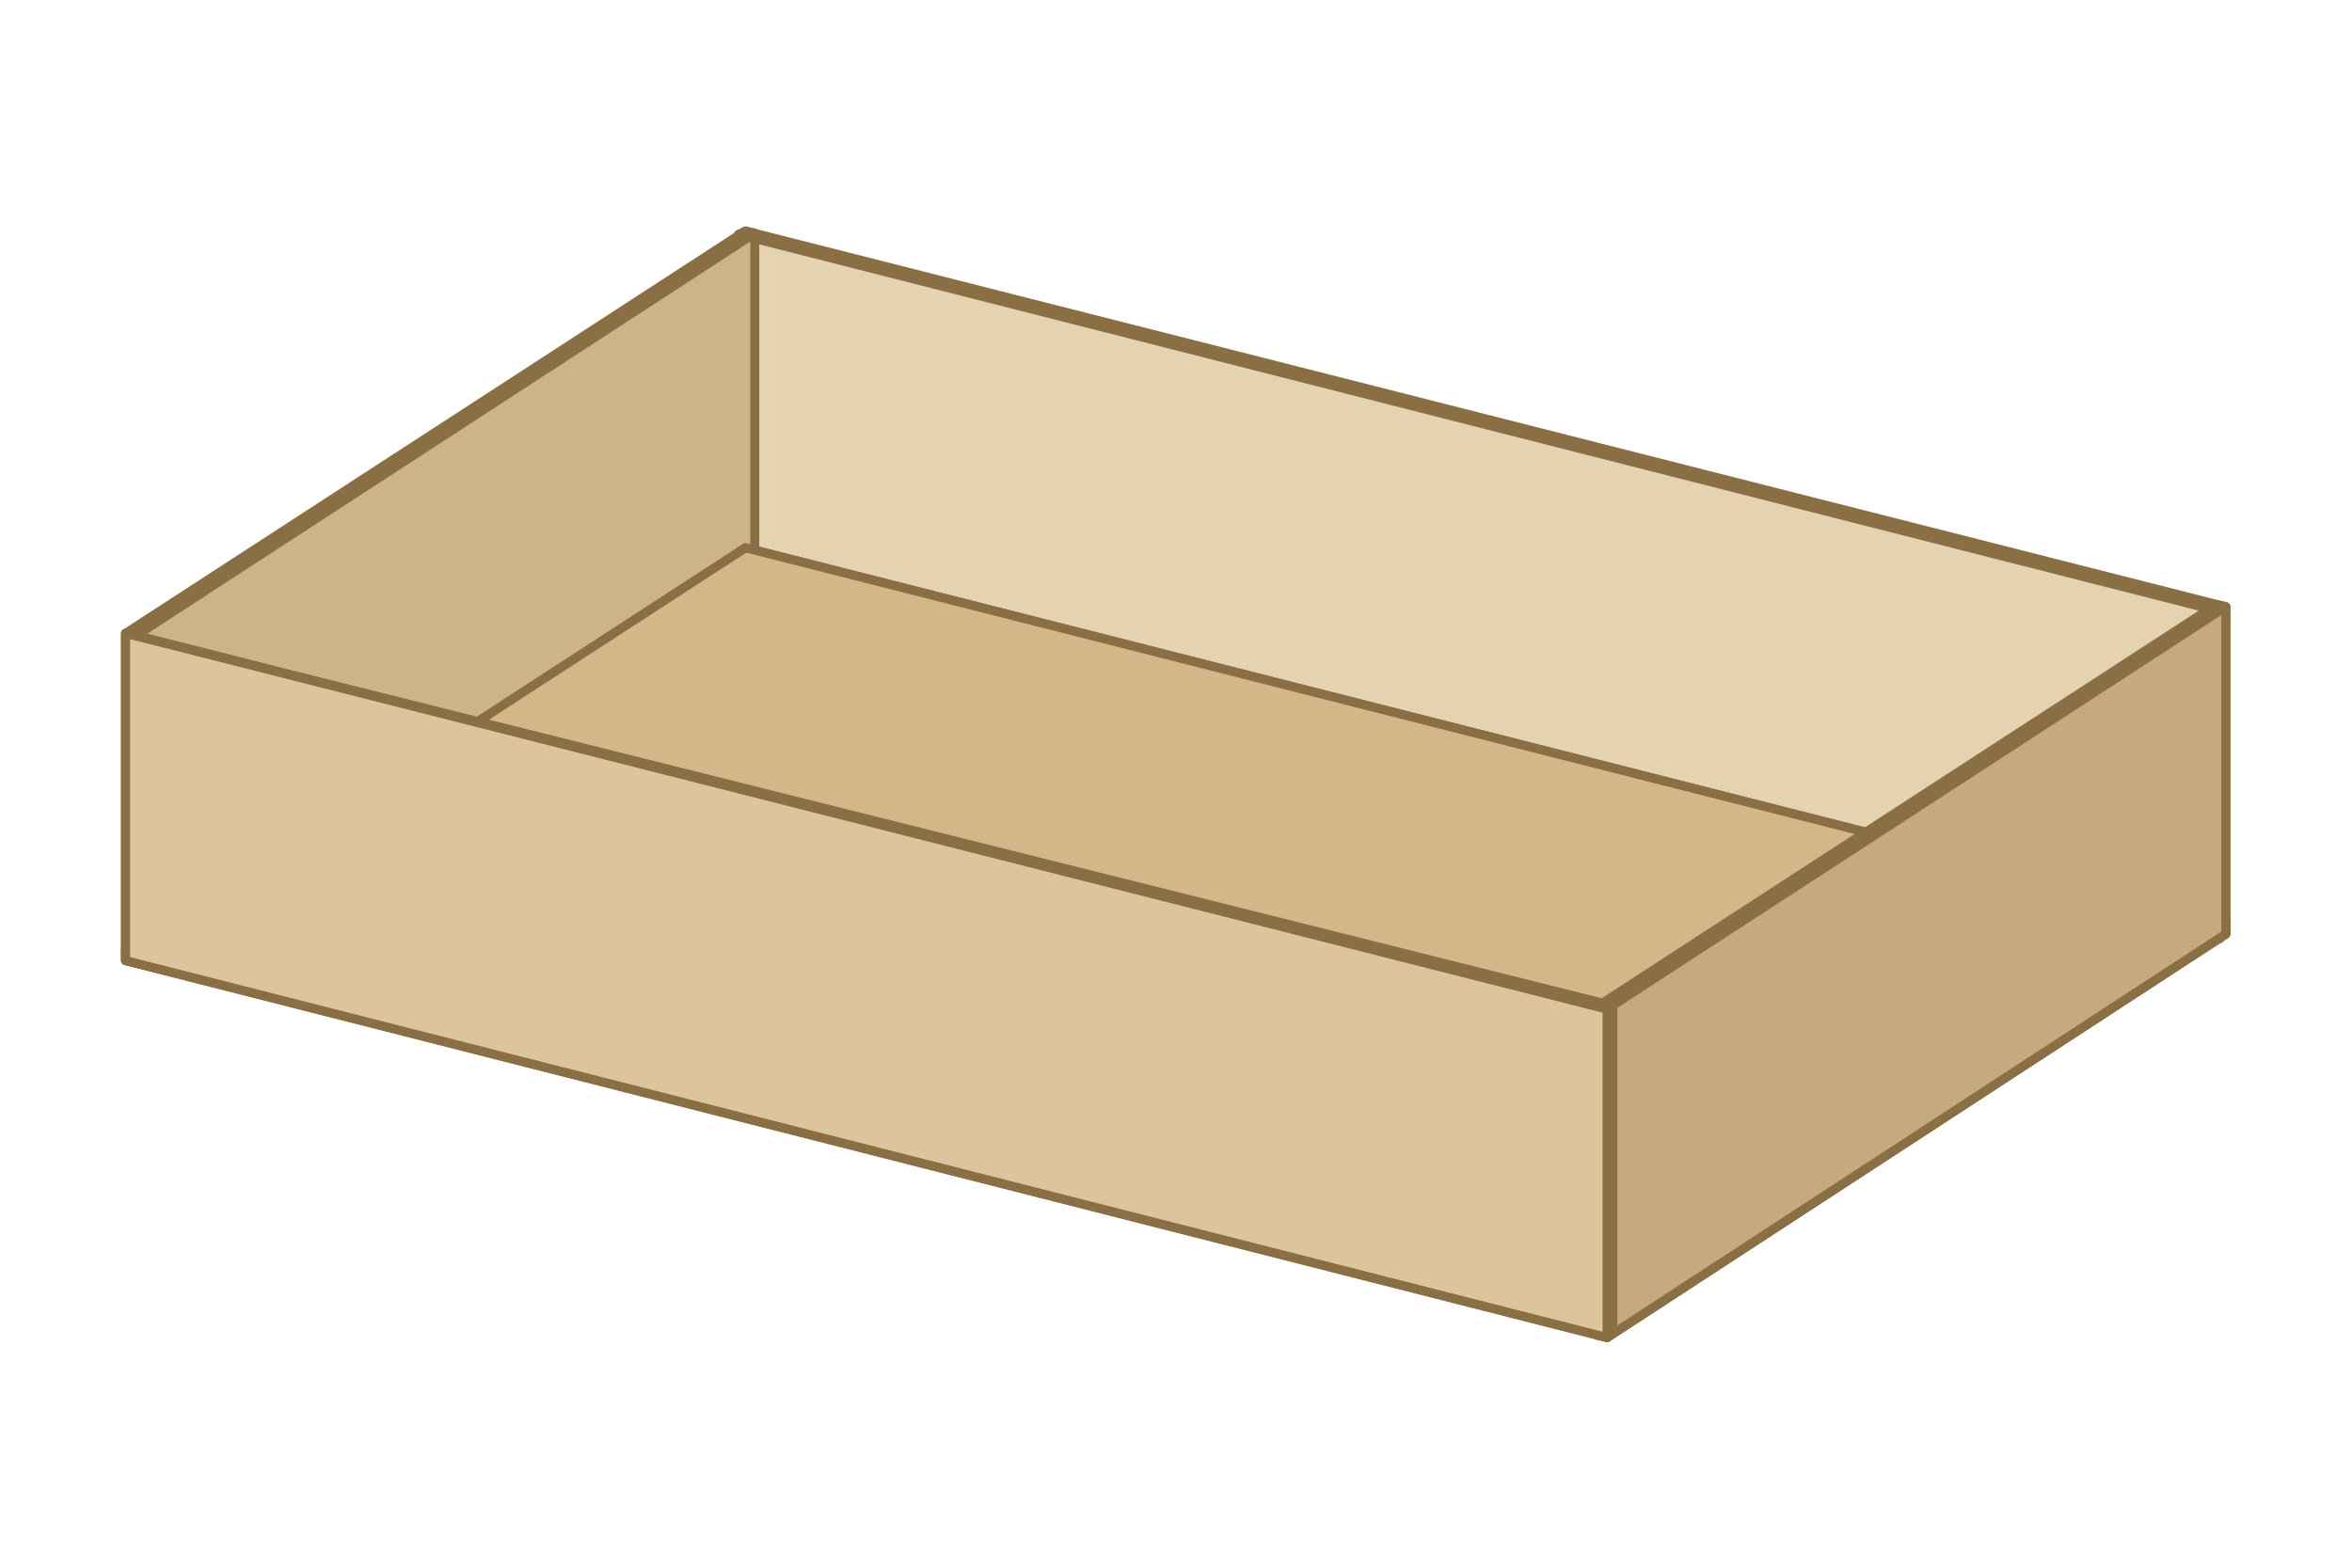
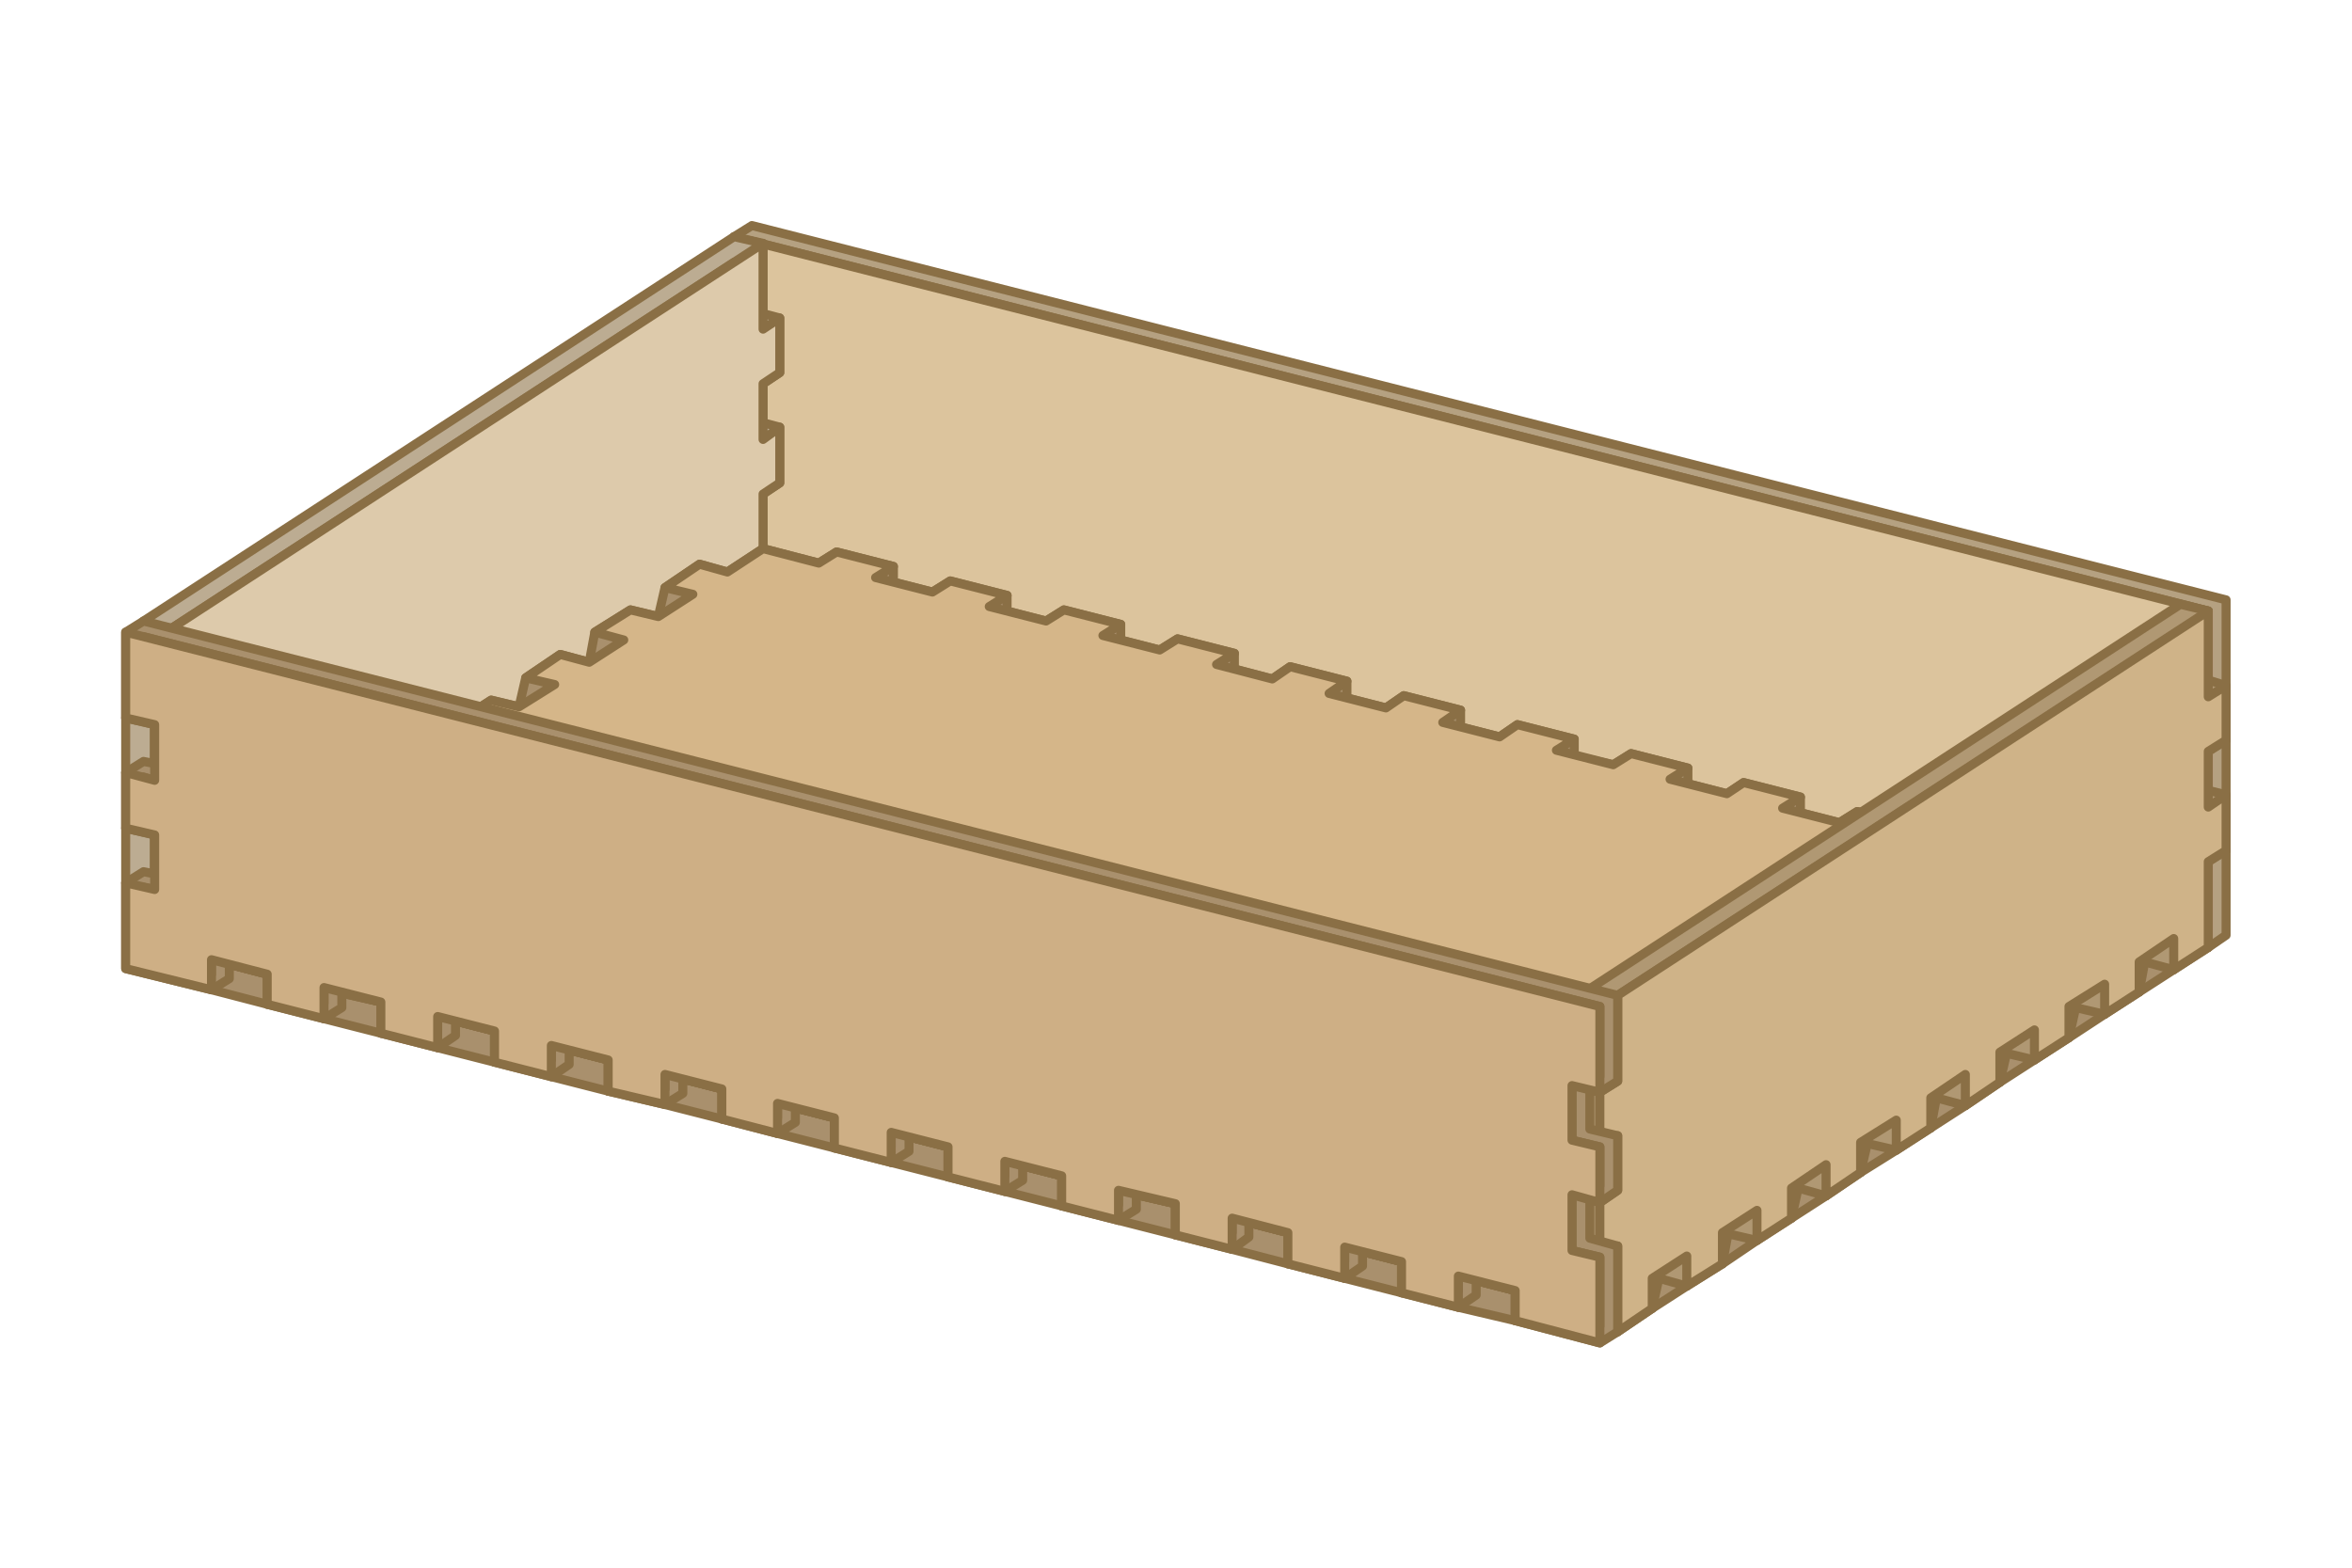
- <svg xmlns="http://www.w3.org/2000/svg" width="300" height="200" viewBox="-37.66 -56.63 203.37 117.49">
-   <path fill="#bcac92" fill-rule="evenodd" stroke="#8A6F45" stroke-linejoin="round" stroke-width=".78" d="m26.8-45.7 128 32.5v28.3L26.2-17.1v-28.3Zm0 28.3L154.3 15v-27.8L26.8-45.3Z" />
-   <path fill="#e4d2b1" fill-rule="evenodd" stroke="#8A6F45" stroke-linejoin="round" stroke-width=".78" d="m26.2-45.4 128.1 32.6v28.3L26.2-17.1Z" />
-   <path fill="#b09873" fill-rule="evenodd" stroke="#8A6F45" stroke-linejoin="round" stroke-width=".78" d="M27.6-45.5v28.3l-53.5 34.8-.9-.2v-28.3l53.6-34.8Zm-.8 28.1V-45l-52.7 34.3v27.6Z" />
-   <path fill="#cfb388" fill-rule="evenodd" stroke="#8A6F45" stroke-linejoin="round" stroke-width=".78" d="M27.6-45.5v28.3l-53.5 34.8v-28.3Z" />
-   <path fill="#a9906d" fill-rule="evenodd" stroke="#8A6F45" stroke-linejoin="round" stroke-width=".78" d="m-26.8 16.5 53.6-34.8 128 32.5v.9L101.3 50-26.8 17.4Zm53.6-33.9-52.6 34.2 127.1 32.3 52.5-34.2Z" />
-   <path fill="#d5b689" fill-rule="evenodd" stroke="#8A6F45" stroke-linejoin="round" stroke-width=".78" d="m26.8-18.3 128 32.5-53.5 34.9-128.1-32.6Z" />
-   <path fill="#a9906d" fill-rule="evenodd" stroke="#8A6F45" stroke-linejoin="round" stroke-width=".78" d="M154.8-13.2v28.3L101.3 50l-.9-.2V21.4L154-13.4Zm-.8 28.1v-27.5l-52.7 34.2v27.6Z" />
-   <path fill="#c7a980" fill-rule="evenodd" stroke="#8A6F45" stroke-linejoin="round" stroke-width=".78" d="M154.8 15.1v-28.3l-53.5 34.8V50Z" />
-   <path fill="#b5a181" fill-rule="evenodd" stroke="#8A6F45" stroke-linejoin="round" stroke-width=".78" d="m-26.8-10.9 128.6 32.2v28.3L-26.8 17.4Zm.6 28 127.5 32.4V21.6L-26.2-10.8Z" />
-   <path fill="#dcc49d" fill-rule="evenodd" stroke="#8A6F45" stroke-linejoin="round" stroke-width=".78" d="M-26.8 17.4 101.3 50V21.6L-26.8-10.9Z" />
+ <svg xmlns="http://www.w3.org/2000/svg" width="300" height="200" viewBox="-67.48 -41.46 211.08 122.95">
+   <path fill="#b5a181" fill-rule="evenodd" stroke="#8A6F45" stroke-linejoin="round" stroke-width=".81" d="M119.6 29.1v1.3l-1.6 1-5.1-1.3v-2.7l-3.5-.9v1.3l-1.6 1-5.1-1.3v-2.7l-3.5-.9v1.3l-1.6 1.1-5.1-1.3v-2.8l-3.5-.9v1.3l-1.5 1.1-5.1-1.3v-2.8l-3.5-.9V20l-1.6 1.1-5.1-1.3V17l-3.5-.8v1.3l-1.6 1-5.1-1.3v-2.7l-3.5-.9v1.3l-1.6 1-5.1-1.3v-2.7l-3.5-.9v1.3l-1.6 1-5-1.3V9.3l-3.5-.9v1.3l-1.6 1-5.1-1.3V6.7L28 5.8v1.3l-1.6 1-5.1-1.2V4.1l-3.5-.9v1.3l-1.6 1.1-5.1-1.3V1.5L7.6.6v1.3L6 3l-7.6-2v-7.6L0-7.7l1 .3v-3.5l-2.6-.7v-4.9l1.6-1 1 .2v-3.5l-2.6-.6v-7.7l1.6-1L132.3 3.5v7.7l-1.6 1-.9-.3v3.5l2.5.7V21l-1.6 1.1-.9-.3v3.5l2.5.7v7.6l-1.6 1.1-7.6-2V30ZM0-12.6l2.5.6v5L1-6l-1-.2V0l6 1.5V.2l1.6-1L12.7.5v2.7l3.5.9V2.8l1.6-1 5.1 1.3v2.7l3.5.9V5.4l1.6-1 5.1 1.3v2.7l3.5.9V8l1.6-1 5.1 1.3V11l3.4.9v-1.3l1.6-1.1 5.1 1.3v2.8l3.5.9v-1.3l1.6-1.1 5.1 1.3v2.8l3.5.9v-1.3l1.6-1.1 5.1 1.3v2.8l3.5.8v-1.3l1.6-1 5.1 1.3v2.7l3.5.9v-1.3l1.5-1 5.1 1.3v2.7l3.5.9v-1.3l1.6-1 5.1 1.3v2.7l3.5.9v-1.3l1.6-1 5.1 1.3v2.7l3.5.9v-1.3l1.6-1 5.1 1.2v2.8l6 1.5V27l-2.5-.7v-4.9l1.6-1 .9.2v-3.5l-2.5-.6v-5l1.6-1 .9.2V4.5L0-28.7v6.2l2.5.7v4.9l-1.5 1-1-.2Z" />
+   <path fill="#dcc49d" fill-rule="evenodd" stroke="#8A6F45" stroke-linejoin="round" stroke-width=".81" d="M128.2 11.5v5l2.5.6v5l-2.5-.7v4.9l2.5.7v7.7l-7.6-2V30l-5.1-1.3v2.7l-5.1-1.3v-2.7l-5.1-1.3v2.7l-5.1-1.3v-2.7l-5.1-1.3v2.8L92.5 25v-2.8l-5-1.3v2.8l-5.1-1.3v-2.8l-5.1-1.3v2.8l-5.1-1.3V17l-5.1-1.2v2.7L62 17.2v-2.7l-5.1-1.3v2.7l-5.1-1.3v-2.7l-5.1-1.3v2.7l-5-1.3V9.3L36.6 8v2.7l-5.1-1.3V6.7l-5.1-1.3v2.7l-5.1-1.2V4.1l-5.1-1.3v2.8l-5.1-1.3V1.5L6 .2V3l-7.6-2v-7.6L1-6v-4.9l-2.6-.7v-4.9l2.6.6v-4.9l-2.6-.6v-7.7L130.7 4.5v7.7Z" />
+   <path fill="#bcac92" fill-rule="evenodd" stroke="#8A6F45" stroke-linejoin="round" stroke-width=".81" d="M2.5-12v5L1-6v7.7l-3.2 2-2.5-.6-.6 2.6-3.1 2.1-2.5-.7-.6 2.7-3.1 2-2.6-.6-.5 2.7-3.2 2-2.5-.7-.6 2.7-3.1 2-2.5-.6-.6 2.7-3.1 2-2.6-.6-.6 2.6-3.1 2.1-2.5-.7-.6 2.7-3.1 2-2.5-.6-.6 2.6-3.1 2.1-2.6-.7v-6.2l-1.6-.4V24l1.6-1.1v-3.5l-1.6-.4v-4.9l1.6-1V5.4l53-34.5 2.6.6v6.3l1.5.4v4.9l-1.5 1v3.5Zm-56.1 26.7v3.5l1.6.4v5l-1.6 1v3.5l1.6.4v5.4l.5-3.1 3.2-2.1 2.5.7.6-2.7 3.1-2 2.5.6.6-2.7 3.1-2 2.6.7.5-2.7 3.2-2 2.5.6.6-2.7 3.1-2 2.5.6.6-2.6 3.1-2.1 2.6.7.5-2.7 3.2-2 2.5.6.6-2.6L-4.7.3l2.5.7.6-7.6L0-7.7v-3.5l-1.6-.4v-4.9l1.6-1V-21l-1.6-.4v-5.4L-52 6v7.7Z" />
+   <path fill="#ddcaab" fill-rule="evenodd" stroke="#8A6F45" stroke-linejoin="round" stroke-width=".81" d="M-53.6 14.7v5l1.6-1.1v5l-1.6 1v4.9l1.6-1v7.7l3.1-2.1v-2.7l3.1-2v2.7l3.1-2v-2.8l3.1-2v2.8l3.1-2.1v-2.7l3.2-2V24l3.1-2v-2.8l3.1-2v2.7l3.1-2v-2.7l3.1-2.1v2.8l3.2-2v-2.8l3.1-2v2.7l3.1-2V7.1L-8.4 5v2.8l3.1-2.1V3l3.1-2v2.7l3.2-2V-6l1.5-1v-5L1-10.9v-5l1.5-1v-4.9l-1.5 1v-7.7L-52 6v7.7Z" />
+   <path fill="#a9906d" fill-rule="evenodd" stroke="#8A6F45" stroke-linejoin="round" stroke-width=".81" d="m12.7 1.9 3.5.9 1.6-1 5.1 1.3v1.4l3.5.9 1.6-1 5.1 1.3v1.4l3.5.9 1.6-1 5.1 1.3v1.4l3.4.9 1.6-1.1 5.1 1.3v1.5l3.5.9 1.6-1.1 5.1 1.3v1.5l3.5.9 1.6-1.1 5.1 1.3v1.5l3.5.8 1.6-1 5.1 1.3V20l3.5.9 1.5-1 5.1 1.3v1.4l3.5.9 1.6-1 5.1 1.3v1.4l3.5.9 1.6-1 5.1 1.3v1.4l3.5.9 1.6-1 5.1 1.2v1.5l3.5.9V34l-.6 2.7-3.1 2-2.6-.6-.5 2.6-3.2 2.1-2.5-.7-.6 2.7-3.1 2-2.5-.6-.6 2.7-3.1 2-2.6-.7-.5 2.7-3.2 2-2.5-.6-.6 2.7-3.1 2-2.5-.6-.6 2.6-3.1 2.1-2.6-.7-.6 2.7-3.1 2-2.5-.6-3.1 2-5.1-1.3-1.6 1-5.1-1.2v-1.5l-3.5-.9-1.6 1.1-5.1-1.3v-1.5l-3.5-.9-1.6 1.1-5-1.3v-1.5l-3.5-.8-1.6 1-5.1-1.3v-1.4l-3.5-.9-1.6 1-5.1-1.3v-1.4l-3.5-.9-1.6 1-5.1-1.3v-1.4L9 51.7l-1.6 1-5.1-1.3V50l-3.5-.9-1.5 1-5.1-1.3v-1.4l-3.5-.9-1.6 1.1-5.1-1.3v-1.5l-3.5-.9-1.6 1.1-5.1-1.3v-1.5l-3.5-.9-1.6 1.1-5.1-1.3v-1.4l-3.5-.9-1.6 1-5-1.3v-1.4l-3.5-.9v-2.8l.5-2.6 3.2-2.1 2.5.7.6-2.7 3.1-2 2.5.6.6-2.7 3.1-2 2.6.7.5-2.7 3.2-2 2.5.6.6-2.7 3.1-2 2.5.6.6-2.6 3.1-2.1 2.6.7.5-2.7 3.2-2 2.5.6.6-2.6L-4.7.3l2.5.7L1-1.1 6 .2l1.6-1L12.7.5Zm-18 3.8-3.1 2.1-2.5-.7-.6 2.7-3.1 2-2.6-.6-.5 2.7-3.2 2-2.5-.7-.6 2.7-3.1 2-2.5-.6-.6 2.7-3.1 2-2.6-.6-.6 2.6-3.1 2.1-2.5-.7-.6 2.7-3.1 2-2.5-.6-.6 2.6 2 .6v1.5l3.4.9 1.6-1.1 5.1 1.3v1.5l3.5.8 1.6-1 5.1 1.3v1.4l3.5.9 1.6-1 5.1 1.3v1.4l3.5.9 1.6-1 5.1 1.3v1.4l3.5.9 1.5-1 5.1 1.3v1.4l3.5.9L9 49l5.1 1.2v1.5l3.5.9 1.6-1.1 5.1 1.3v1.5l3.5.9 1.6-1.1 5.1 1.3v1.5l3.5.8 1.6-1 5 1.3v1.4l3.5.9 1.6-1 5.1 1.3V62l3.5.9 1.6-1 5.1 1.3v1.4l3.5.9 1.6-1 5.1 1.3 3.1-2.1 2.5.7.6-2.7 3.1-2 2.6.6.5-2.7 3.2-2 2.5.7.6-2.7 3.1-2 2.5.6.6-2.7 3.1-2 2.6.7.5-2.7 3.2-2.1 2.5.7.6-2.7 3.1-2 2.5.6.6-2.6 3.1-2.1 2.6.7.5-2.7-1.9-.6v-1.4l-3.5-.9-1.6 1-5.1-1.3v-1.4l-3.5-.9-1.6 1-5.1-1.3v-1.4l-3.5-.9-1.6 1.1-5.1-1.3v-1.5l-3.5-.9-1.5 1.1-5.1-1.3v-1.5l-3.5-.9-1.6 1.1-5.1-1.3v-1.5l-3.5-.8-1.6 1-5.1-1.3v-1.4l-3.5-.9-1.6 1-5.1-1.3v-1.4l-3.5-.9-1.6 1-5-1.3v-1.4l-3.5-.9-1.6 1-5.1-1.3V8L28 7.1l-1.6 1-5.1-1.2V5.4l-3.5-.9-1.6 1.1-5.1-1.3V2.8l-3.5-.9L6 3 1 1.7l-3.2 2-2.5-.6-.6.3Z" />
+   <path fill="#d5b689" fill-rule="evenodd" stroke="#8A6F45" stroke-linejoin="round" stroke-width=".81" d="m11.1 1.5 5.1 1.3 1.6-1 5.1 1.3-1.6 1 5.1 1.3 1.6-1 5.1 1.3-1.6 1L36.6 8l1.6-1 5.1 1.3-1.6 1 5 1.3 1.6-1.1 5.1 1.3-1.6 1.1 5.1 1.3 1.6-1.1 5.1 1.3-1.6 1.1 5.1 1.3 1.6-1.1 5.1 1.3-1.6 1 5.1 1.3 1.6-1 5.1 1.3-1.6 1 5.1 1.3 1.5-1 5.1 1.3-1.6 1 5.1 1.3 1.6-1 5.1 1.3-1.6 1 5.1 1.3 1.6-1 5.1 1.3-1.6 1 5.1 1.3 1.6-1 5.1 1.2-1.6 1.1 5.1 1.3-3.2 2 2.6.6-3.1 2.1-2.6-.7-3.1 2.1 2.6.6-3.2 2-2.5-.6-3.1 2 2.5.7-3.1 2-2.5-.7-3.2 2.1 2.6.6-3.1 2.1-2.6-.7-3.1 2 2.6.7-3.2 2-2.5-.6-3.1 2 2.5.6-3.1 2.1-2.5-.7-3.2 2 2.6.7-3.1 2-2.6-.6-3.1 2 2.5.7-3.1 2-2.5-.7-3.1 2.1-5.1-1.3-1.6 1-5.1-1.3 1.6-1-5.1-1.3-1.6 1-5.1-1.3 1.6-1-5.1-1.3-1.6 1-5-1.3 1.5-1-5-1.3-1.6 1-5.1-1.2 1.6-1.1-5.1-1.3-1.6 1.1-5.1-1.3 1.6-1.1-5.1-1.3-1.6 1.1-5.1-1.3 1.6-1.1L9 49l-1.6 1-5.1-1.3 1.6-1-5.1-1.3-1.5 1-5.1-1.3 1.6-1-5.1-1.3-1.6 1-5.1-1.3 1.6-1-5.1-1.3-1.6 1-5.1-1.3 1.6-1-5.1-1.3-1.6 1-5.1-1.3 1.6-1-5.1-1.3-1.6 1.1-5-1.3 1.6-1.1-5.1-1.3 3.1-2-2.6-.6 3.2-2.1 2.5.7 3.1-2.1-2.5-.6 3.1-2 2.5.6 3.1-2-2.5-.7 3.1-2 2.6.7 3.1-2.1-2.6-.6 3.2-2 2.5.6 3.1-2-2.5-.7 3.1-2 2.5.6 3.2-2-2.6-.6 3.1-2.1 2.6.7 3.1-2-2.6-.7 3.2-2 2.5.6 3.1-2-2.5-.6L-4.7.3l2.5.7L1-1.1 6 .2l1.6-1L12.7.5Z" />
+   <path fill="#b09873" fill-rule="evenodd" stroke="#8A6F45" stroke-linejoin="round" stroke-width=".81" d="M132.3 21v5l-1.6 1v7.7l-3.1 2-2.6-.7-.5 2.7-3.1 2-2.6-.6-.6 2.7-3.1 2-2.5-.6-.6 2.6-3.1 2.1-2.6-.7-.5 2.7-3.1 2-2.6-.6-.6 2.6-3.1 2.1-2.5-.7-.6 2.7-3.1 2-2.6-.6-.5 2.7-3.2 2-2.5-.7-.6 2.7-3.1 2.1-2.5-.7v-6.2l-1.6-.4v-5l1.6-1v-3.5l-1.6-.4v-4.9l1.6-1.1v-7.6l53-34.5 2.5.6v6.2l1.6.5v4.9l-1.6 1v3.5ZM76.1 47.7v3.5l1.6.4v4.9l-1.6 1.1v3.5l1.6.4v5.3l.6-3.1 3.1-2 2.5.7.6-2.7 3.1-2.1 2.6.7.6-2.7 3.1-2 2.5.6.6-2.6 3.1-2.1 2.6.7.5-2.7 3.1-2 2.6.6.6-2.7 3.1-2 2.5.7.6-2.7 3.1-2 2.6.6.5-2.7 3.1-2 2.6.6.6-7.6 1.6-1v-3.5l-1.6-.4v-4.9l1.6-1.1v-3.5l-1.6-.4V6.2L77.7 39v7.7Z" />
+   <path fill="#cfb388" fill-rule="evenodd" stroke="#8A6F45" stroke-linejoin="round" stroke-width=".81" d="M76.1 47.7v4.9l1.6-1v4.9l-1.6 1.1v4.9l1.6-1v7.7l3.1-2.1v-2.7l3.1-2v2.7l3.2-2v-2.8l3.1-2V61l3.1-2v-2.7l3.1-2.1V57l3.1-2.1v-2.7l3.2-2v2.7l3.1-2v-2.7l3.1-2.1v2.8l3.1-2.1v-2.7l3.1-2v2.7l3.1-2V40l3.2-2v2.7l3.1-2V36l3.1-2.1v2.8l3.1-2V27l1.6-1v-5l-1.6 1.1v-5l1.6-1v-4.9l-1.6 1V4.5L77.7 39v7.7Z" />
+   <path fill="#a9906d" fill-rule="evenodd" stroke="#8A6F45" stroke-linejoin="round" stroke-width=".81" d="M65 64.6v1.3L63.4 67l-5.1-1.3v-2.8l-3.5-.9v1.3l-1.6 1.1-5.1-1.3v-2.8l-3.5-.9v1.3l-1.5 1.1-5.1-1.3v-2.8l-3.5-.8v1.3l-1.6 1-5.1-1.3v-2.7l-3.5-.9v1.3l-1.6 1-5.1-1.3v-2.7l-3.5-.9V53l-1.6 1-5.1-1.3V50l-3.5-.9v1.3l-1.6 1-5-1.3v-2.7l-3.5-.9v1.3l-1.6 1-5.1-1.2v-2.8l-3.5-.9v1.3l-1.6 1.1-5.1-1.3v-2.8l-3.5-.9v1.3l-1.6 1.1-5.1-1.3v-2.8l-3.5-.8v1.3l-1.6 1-5.1-1.3v-2.7l-3.4-.9v1.3l-1.6 1-7.7-1.9v-7.7l1.6-1 1 .2v-3.5l-2.6-.6v-5l1.6-1 1 .2v-3.5l-2.6-.6V6.4l1.6-1L77.7 39v7.7l-1.6 1-.9-.2V51l2.5.6v4.9l-1.6 1.1-.9-.3v3.5l2.5.7v7.7l-1.6 1-7.6-2v-2.7ZM-54.6 22.9l2.6.7v4.9l-1.6 1-1-.2v6.2l6.1 1.6v-1.3l1.6-1.1 5 1.3v2.8l3.5.9v-1.4l1.6-1 5.1 1.3v2.7l3.5.9v-1.3l1.6-1 5.1 1.3v2.7l3.5.9v-1.3l1.6-1 5.1 1.3v2.7l3.5.9v-1.3l1.6-1 5 1.3v2.7l3.5.9v-1.3l1.6-1L9 49v2.7l3.5.9v-1.3l1.6-1.1 5.1 1.3v2.8l3.5.9v-1.3l1.6-1.1 5.1 1.3v2.8l3.5.9v-1.3l1.6-1.1 5.1 1.3v2.8l3.5.8V59l1.5-1 5.1 1.3V62l3.5.9v-1.3l1.6-1 5.1 1.3v2.7l3.5.9v-1.3l1.6-1 5.1 1.3v2.7l6 1.5v-6.2l-2.5-.6v-5l1.6-1 .9.2v-3.5l-2.5-.6v-4.9l1.6-1.1.9.3V40L-54.6 6.8v6.3l2.6.6v4.9l-1.6 1.1-1-.3Z" />
+   <path fill="#ceaf85" fill-rule="evenodd" stroke="#8A6F45" stroke-linejoin="round" stroke-width=".81" d="M73.6 47.1V52l2.5.6v5l-2.5-.7v5l2.5.6v7.7l-7.6-2v-2.7l-5.1-1.3V67l-5.1-1.3v-2.8l-5.1-1.3v2.8l-5.1-1.3v-2.8l-5-1.3v2.8L38 60.5v-2.8l-5.1-1.2v2.7l-5.1-1.3v-2.7l-5.1-1.3v2.7l-5.1-1.3v-2.7l-5.1-1.3V54l-5.1-1.3V50l-5.1-1.3v2.7l-5-1.3v-2.7l-5.1-1.3v2.7l-5.1-1.2v-2.8l-5.1-1.3v2.8l-5.1-1.3v-2.8l-5.1-1.3v2.8l-5.1-1.3v-2.8l-5.1-1.3v2.8l-5.1-1.3v-2.7l-5-1.3v2.7l-7.7-1.9v-7.7l2.6.6v-4.9l-2.6-.6v-5l2.6.7v-5l-2.6-.6V6.4L76.1 40v7.7Z" />
</svg>
